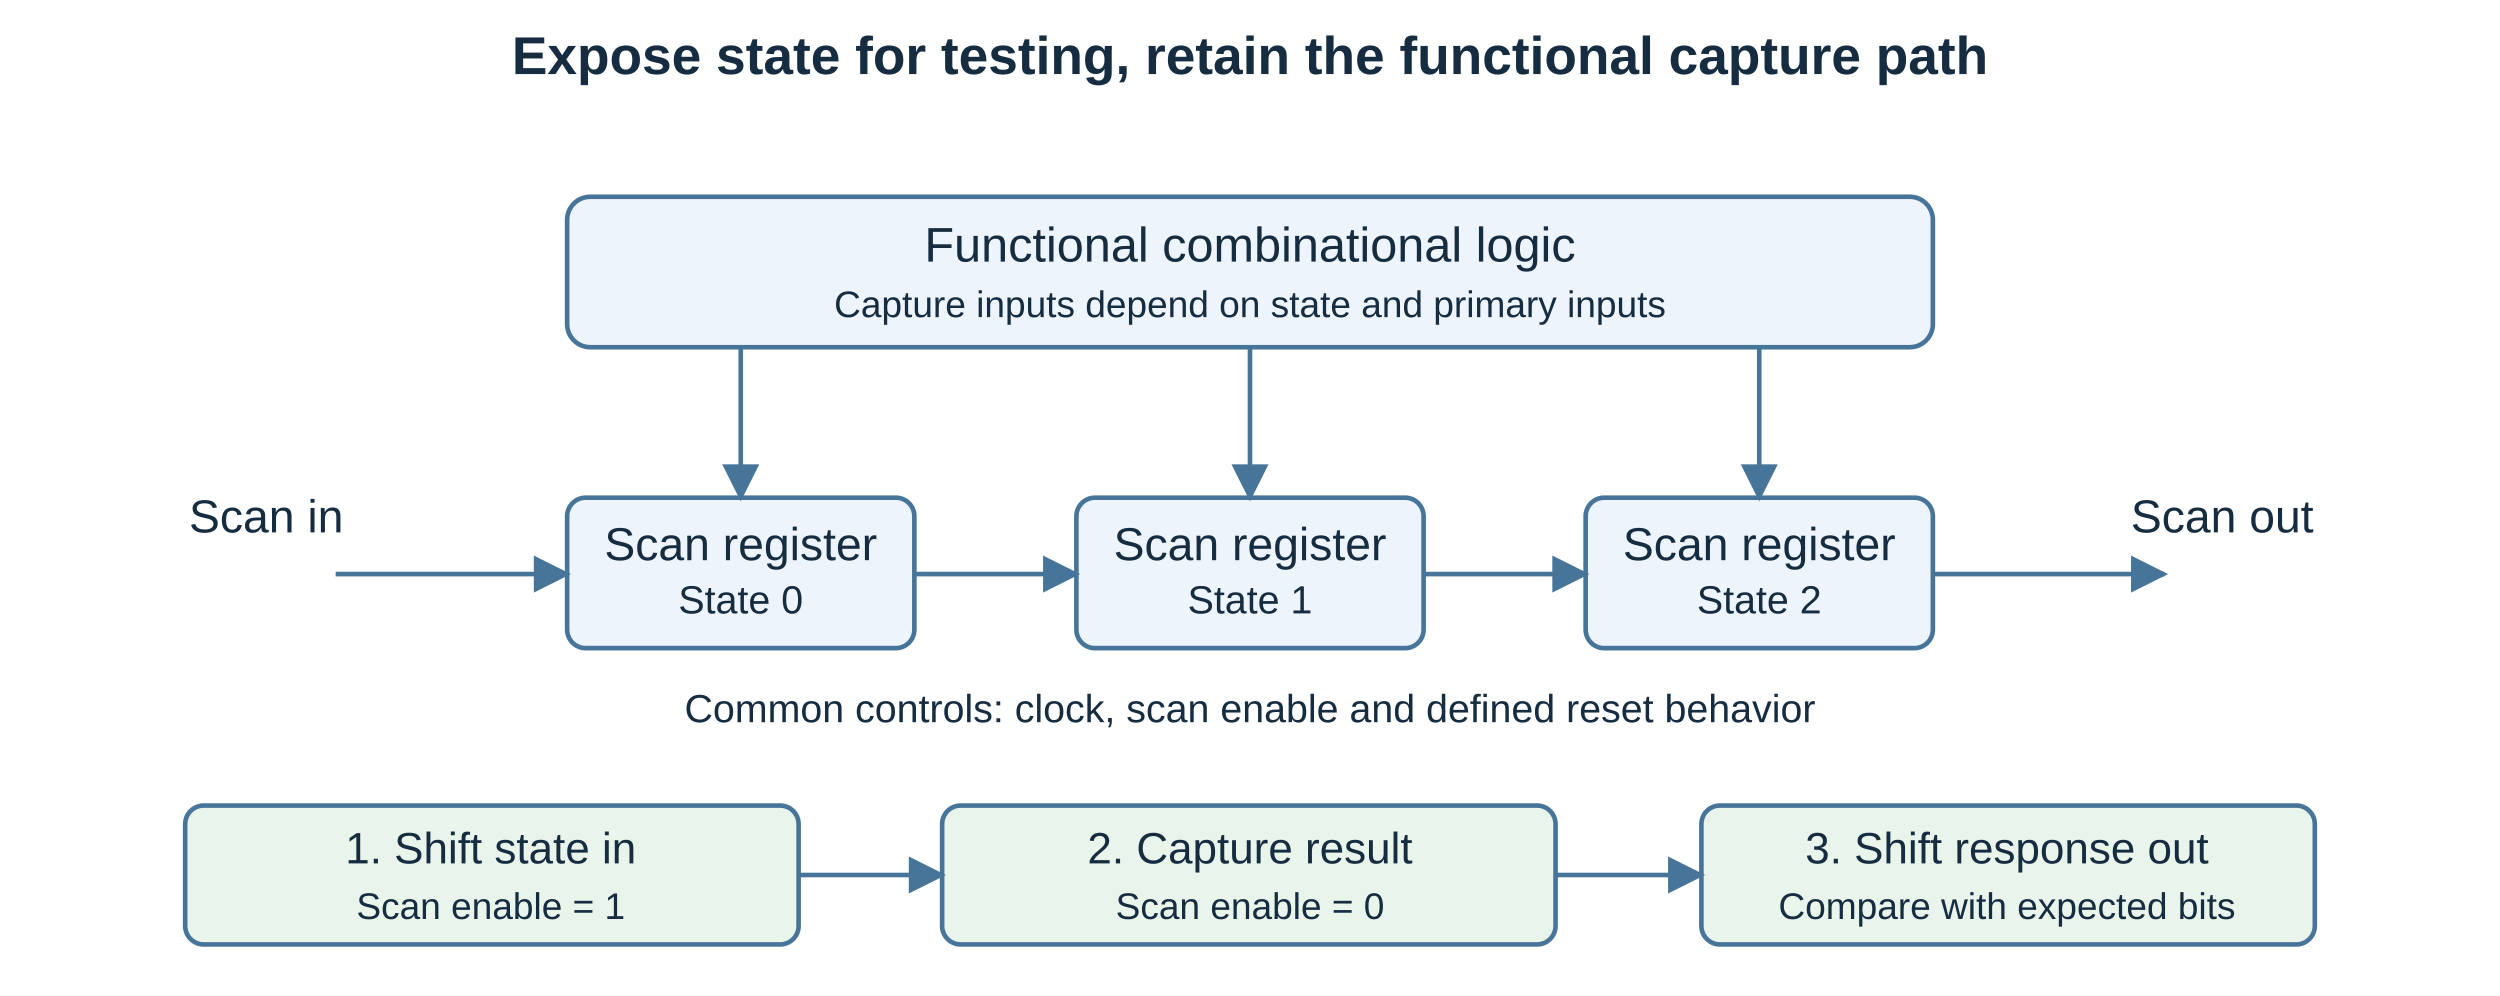
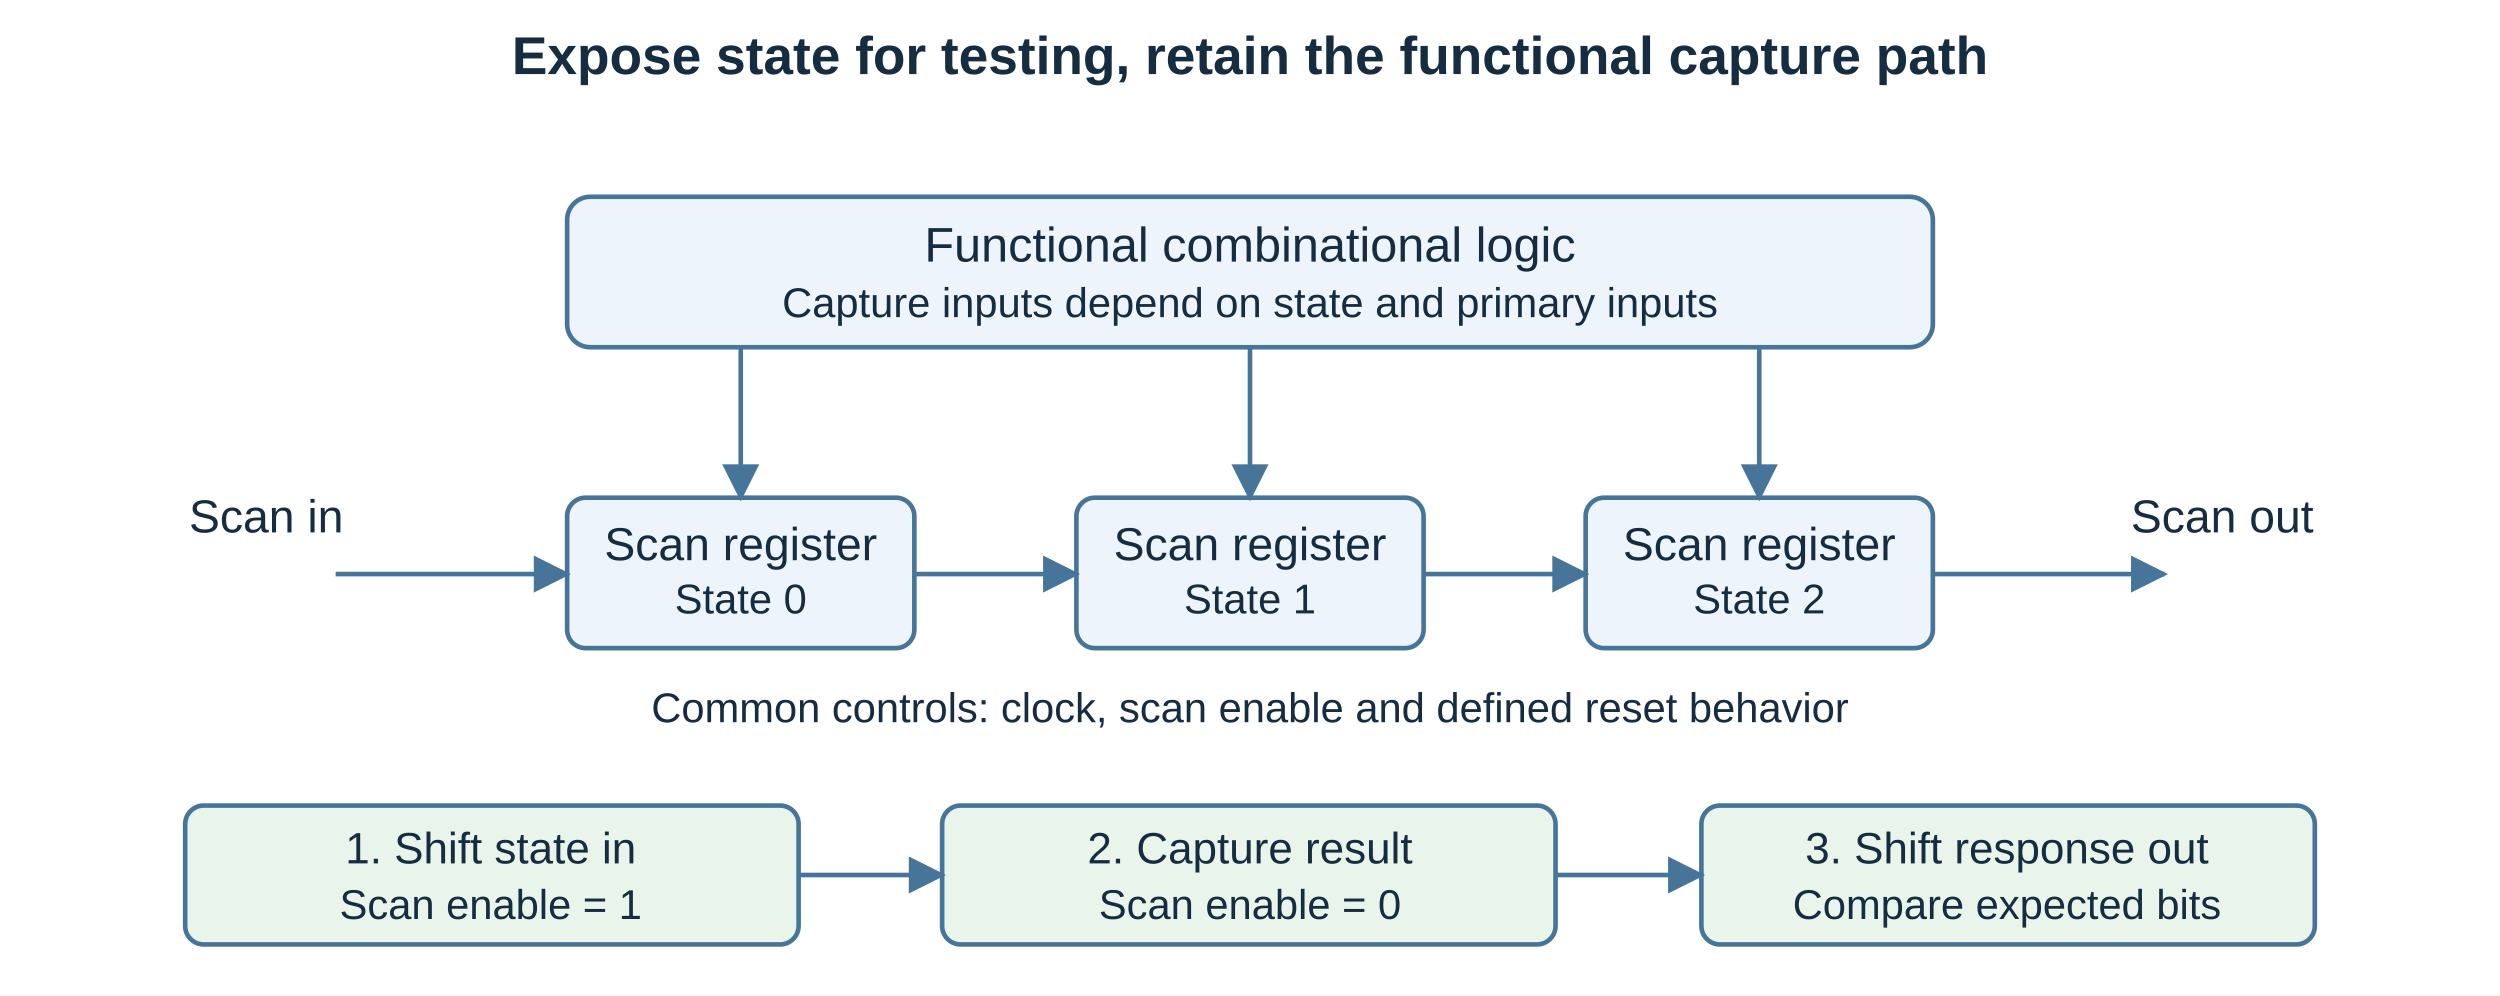
<svg xmlns="http://www.w3.org/2000/svg" width="1080" height="430" viewBox="0 0 1080 430" role="img" aria-labelledby="title desc">
  <defs>
    <marker id="arrow" viewBox="0 0 10 10" refX="9" refY="5" markerWidth="8" markerHeight="8" orient="auto">
      <path d="M0 0 L10 5 L0 10 Z" fill="#477599" />
    </marker>
  </defs>
  <rect width="1080" height="430" fill="white" />
  <g font-family="Arial, sans-serif" fill="#162c40" text-anchor="middle">
    <text text-anchor="middle" font-family="Arial, sans-serif" fill="#162c40" x="540" y="32" font-size="23" font-weight="bold">Expose state for testing, retain the functional capture path</text>
    <g fill="#edf4fb" stroke="#477599" stroke-width="2">
      <rect x="245" y="85" width="590" height="65" rx="10" />
      <rect x="245" y="215" width="150" height="65" rx="8" />
      <rect x="465" y="215" width="150" height="65" rx="8" />
      <rect x="685" y="215" width="150" height="65" rx="8" />
    </g>
    <text text-anchor="middle" font-family="Arial, sans-serif" fill="#162c40" x="540" y="113" font-size="21">Functional combinational logic</text>
-     <text text-anchor="middle" font-family="Arial, sans-serif" fill="#162c40" x="540" y="137" font-size="16">Capture inputs depend on state and primary inputs</text>
+     <text text-anchor="middle" font-family="Arial, sans-serif" fill="#162c40" x="540" y="137" font-size="18">Capture inputs depend on state and primary inputs</text>
    <text text-anchor="middle" font-family="Arial, sans-serif" fill="#162c40" x="320" y="242" font-size="20">Scan register</text>
-     <text text-anchor="middle" font-family="Arial, sans-serif" fill="#162c40" x="320" y="265" font-size="17">State 0</text>
+     <text text-anchor="middle" font-family="Arial, sans-serif" fill="#162c40" x="320" y="265" font-size="18">State 0</text>
    <text text-anchor="middle" font-family="Arial, sans-serif" fill="#162c40" x="540" y="242" font-size="20">Scan register</text>
-     <text text-anchor="middle" font-family="Arial, sans-serif" fill="#162c40" x="540" y="265" font-size="17">State 1</text>
+     <text text-anchor="middle" font-family="Arial, sans-serif" fill="#162c40" x="540" y="265" font-size="18">State 1</text>
    <text text-anchor="middle" font-family="Arial, sans-serif" fill="#162c40" x="760" y="242" font-size="20">Scan register</text>
-     <text text-anchor="middle" font-family="Arial, sans-serif" fill="#162c40" x="760" y="265" font-size="17">State 2</text>
+     <text text-anchor="middle" font-family="Arial, sans-serif" fill="#162c40" x="760" y="265" font-size="18">State 2</text>
    <text text-anchor="middle" font-family="Arial, sans-serif" fill="#162c40" x="115" y="230" font-size="20">Scan in</text>
    <text text-anchor="middle" font-family="Arial, sans-serif" fill="#162c40" x="960" y="230" font-size="20">Scan out</text>
-     <text text-anchor="middle" font-family="Arial, sans-serif" fill="#162c40" x="540" y="312" font-size="17">Common controls: clock, scan enable and defined reset behavior</text>
+     <text text-anchor="middle" font-family="Arial, sans-serif" fill="#162c40" x="540" y="312" font-size="18">Common controls: clock, scan enable and defined reset behavior</text>
    <g fill="#e9f5eb" stroke="#477599" stroke-width="2">
      <rect x="80" y="348" width="265" height="60" rx="8" />
      <rect x="407" y="348" width="265" height="60" rx="8" />
      <rect x="735" y="348" width="265" height="60" rx="8" />
    </g>
    <text text-anchor="middle" font-family="Arial, sans-serif" fill="#162c40" x="212" y="373" font-size="19">1. Shift state in</text>
-     <text text-anchor="middle" font-family="Arial, sans-serif" fill="#162c40" x="212" y="397" font-size="16">Scan enable = 1</text>
+     <text text-anchor="middle" font-family="Arial, sans-serif" fill="#162c40" x="212" y="397" font-size="18">Scan enable = 1</text>
    <text text-anchor="middle" font-family="Arial, sans-serif" fill="#162c40" x="540" y="373" font-size="19">2. Capture result</text>
-     <text text-anchor="middle" font-family="Arial, sans-serif" fill="#162c40" x="540" y="397" font-size="16">Scan enable = 0</text>
+     <text text-anchor="middle" font-family="Arial, sans-serif" fill="#162c40" x="540" y="397" font-size="18">Scan enable = 0</text>
    <text text-anchor="middle" font-family="Arial, sans-serif" fill="#162c40" x="867" y="373" font-size="19">3. Shift response out</text>
-     <text text-anchor="middle" font-family="Arial, sans-serif" fill="#162c40" x="867" y="397" font-size="16">Compare with expected bits</text>
+     <text text-anchor="middle" font-family="Arial, sans-serif" fill="#162c40" x="867" y="397" font-size="18">Compare expected bits</text>
  </g>
  <g fill="none" stroke="#477599" stroke-width="2" marker-end="url(#arrow)">
    <path d="M145 248 H245" />
    <path d="M395 248 H465" />
    <path d="M615 248 H685" />
    <path d="M835 248 H935" />
    <path d="M320 150 V215" />
    <path d="M540 150 V215" />
    <path d="M760 150 V215" />
    <path d="M345 378 H407" />
    <path d="M672 378 H735" />
  </g>
</svg>
